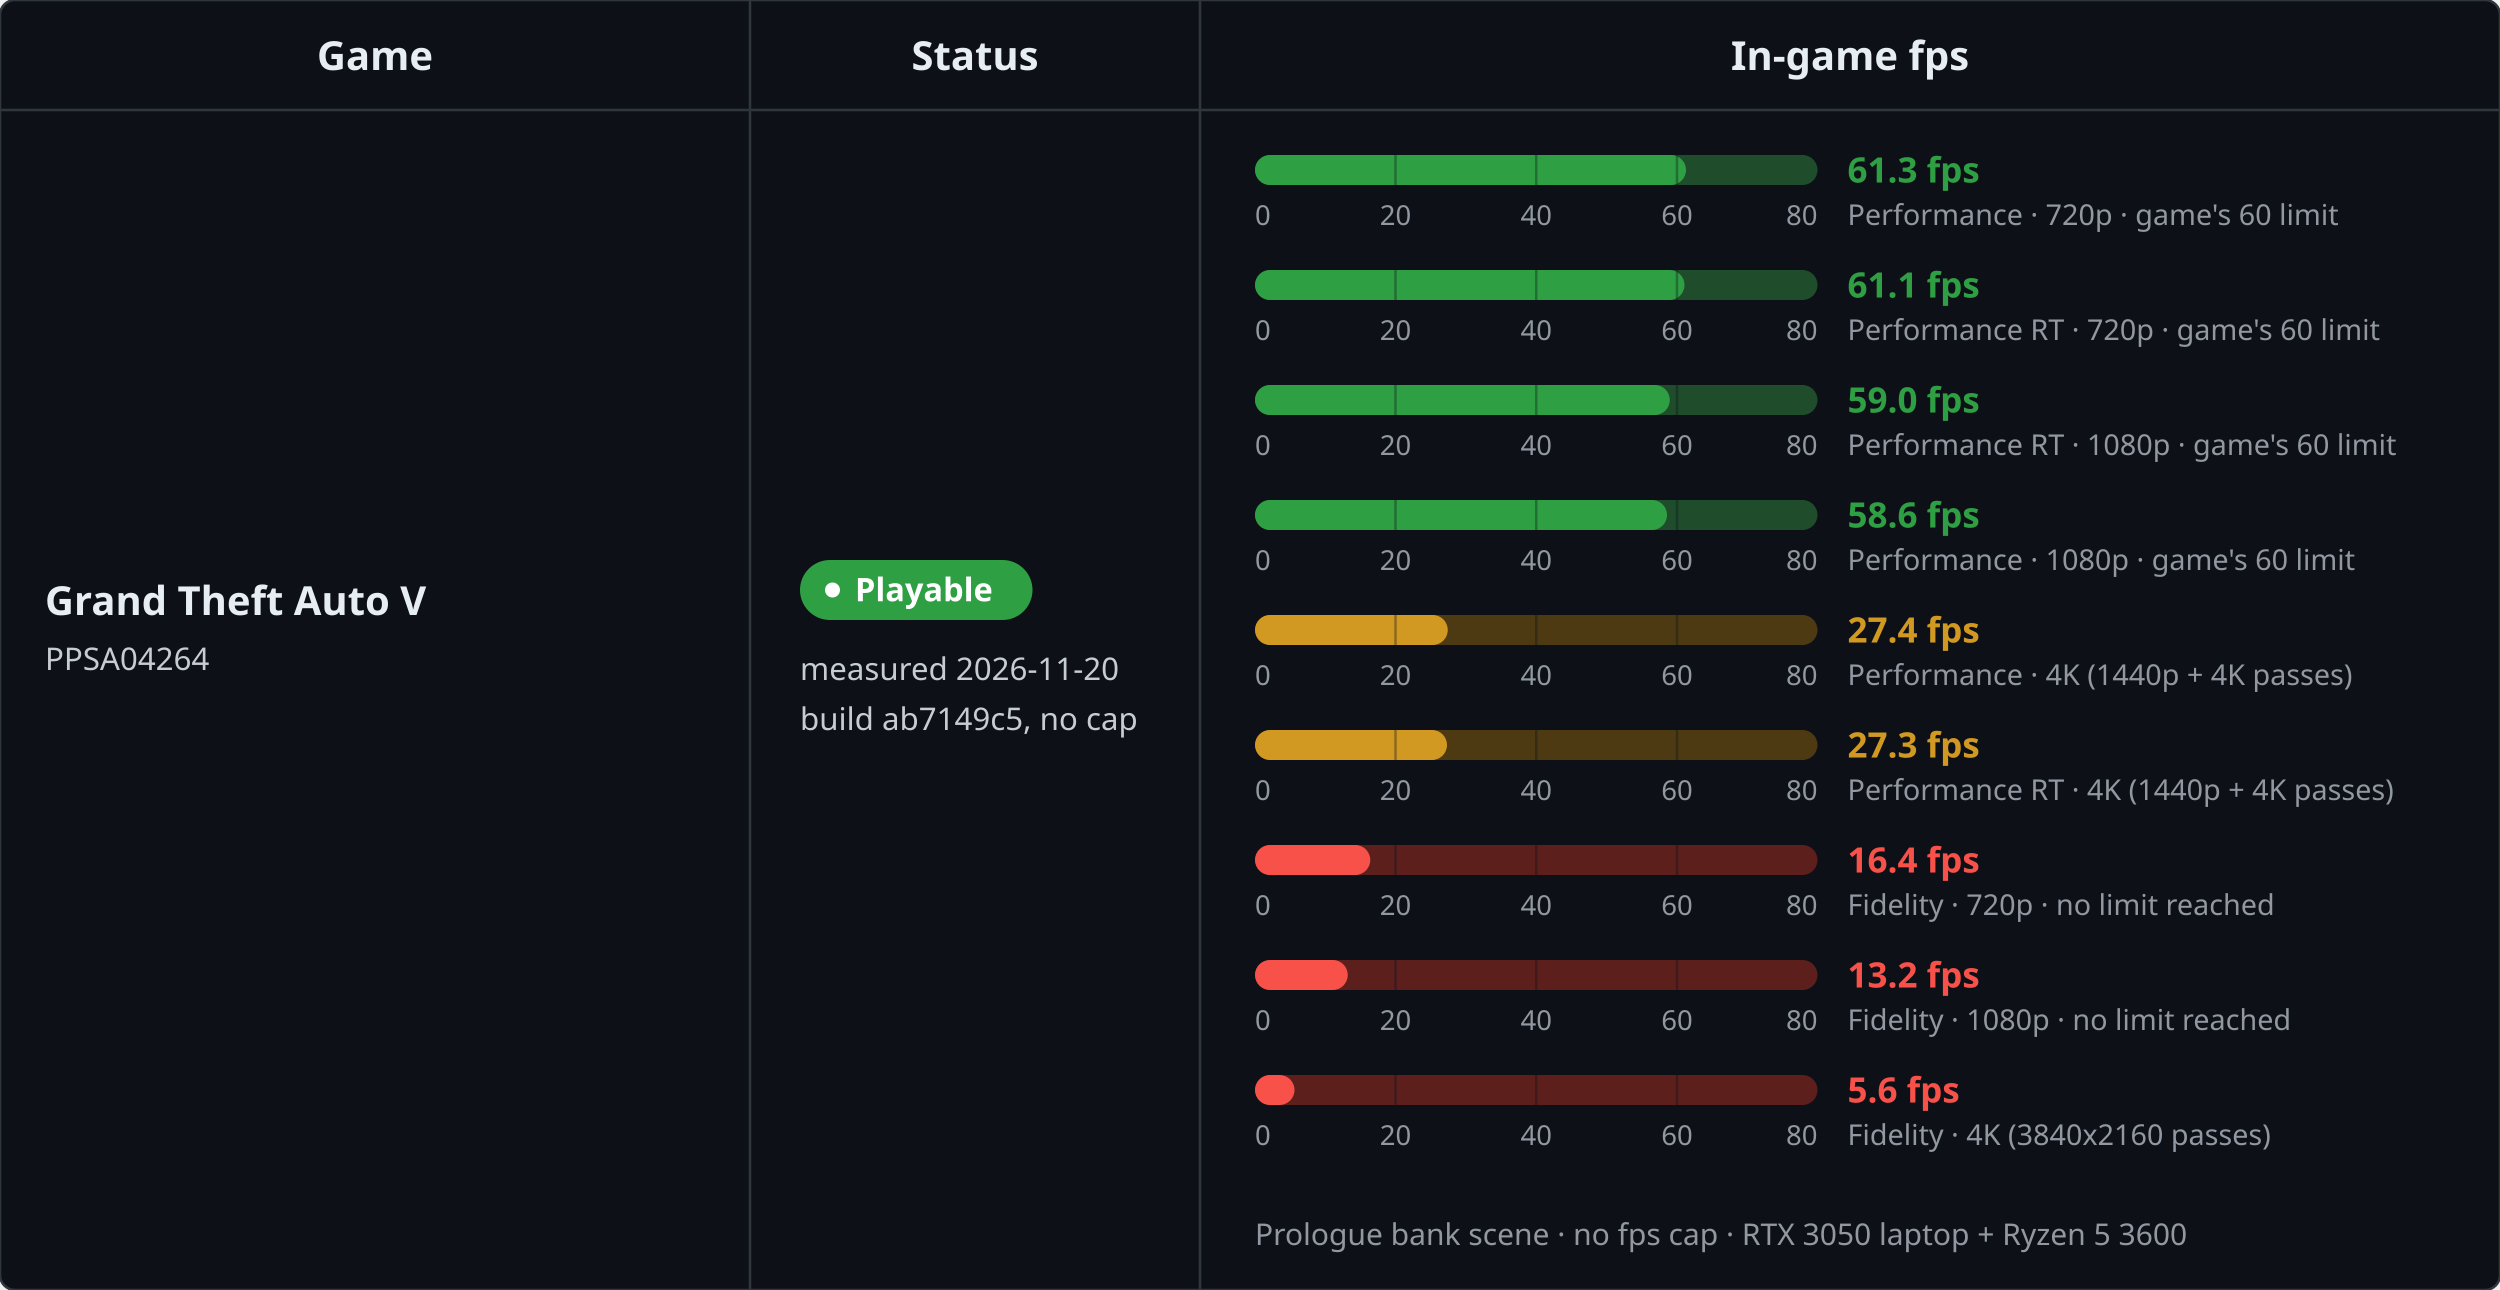
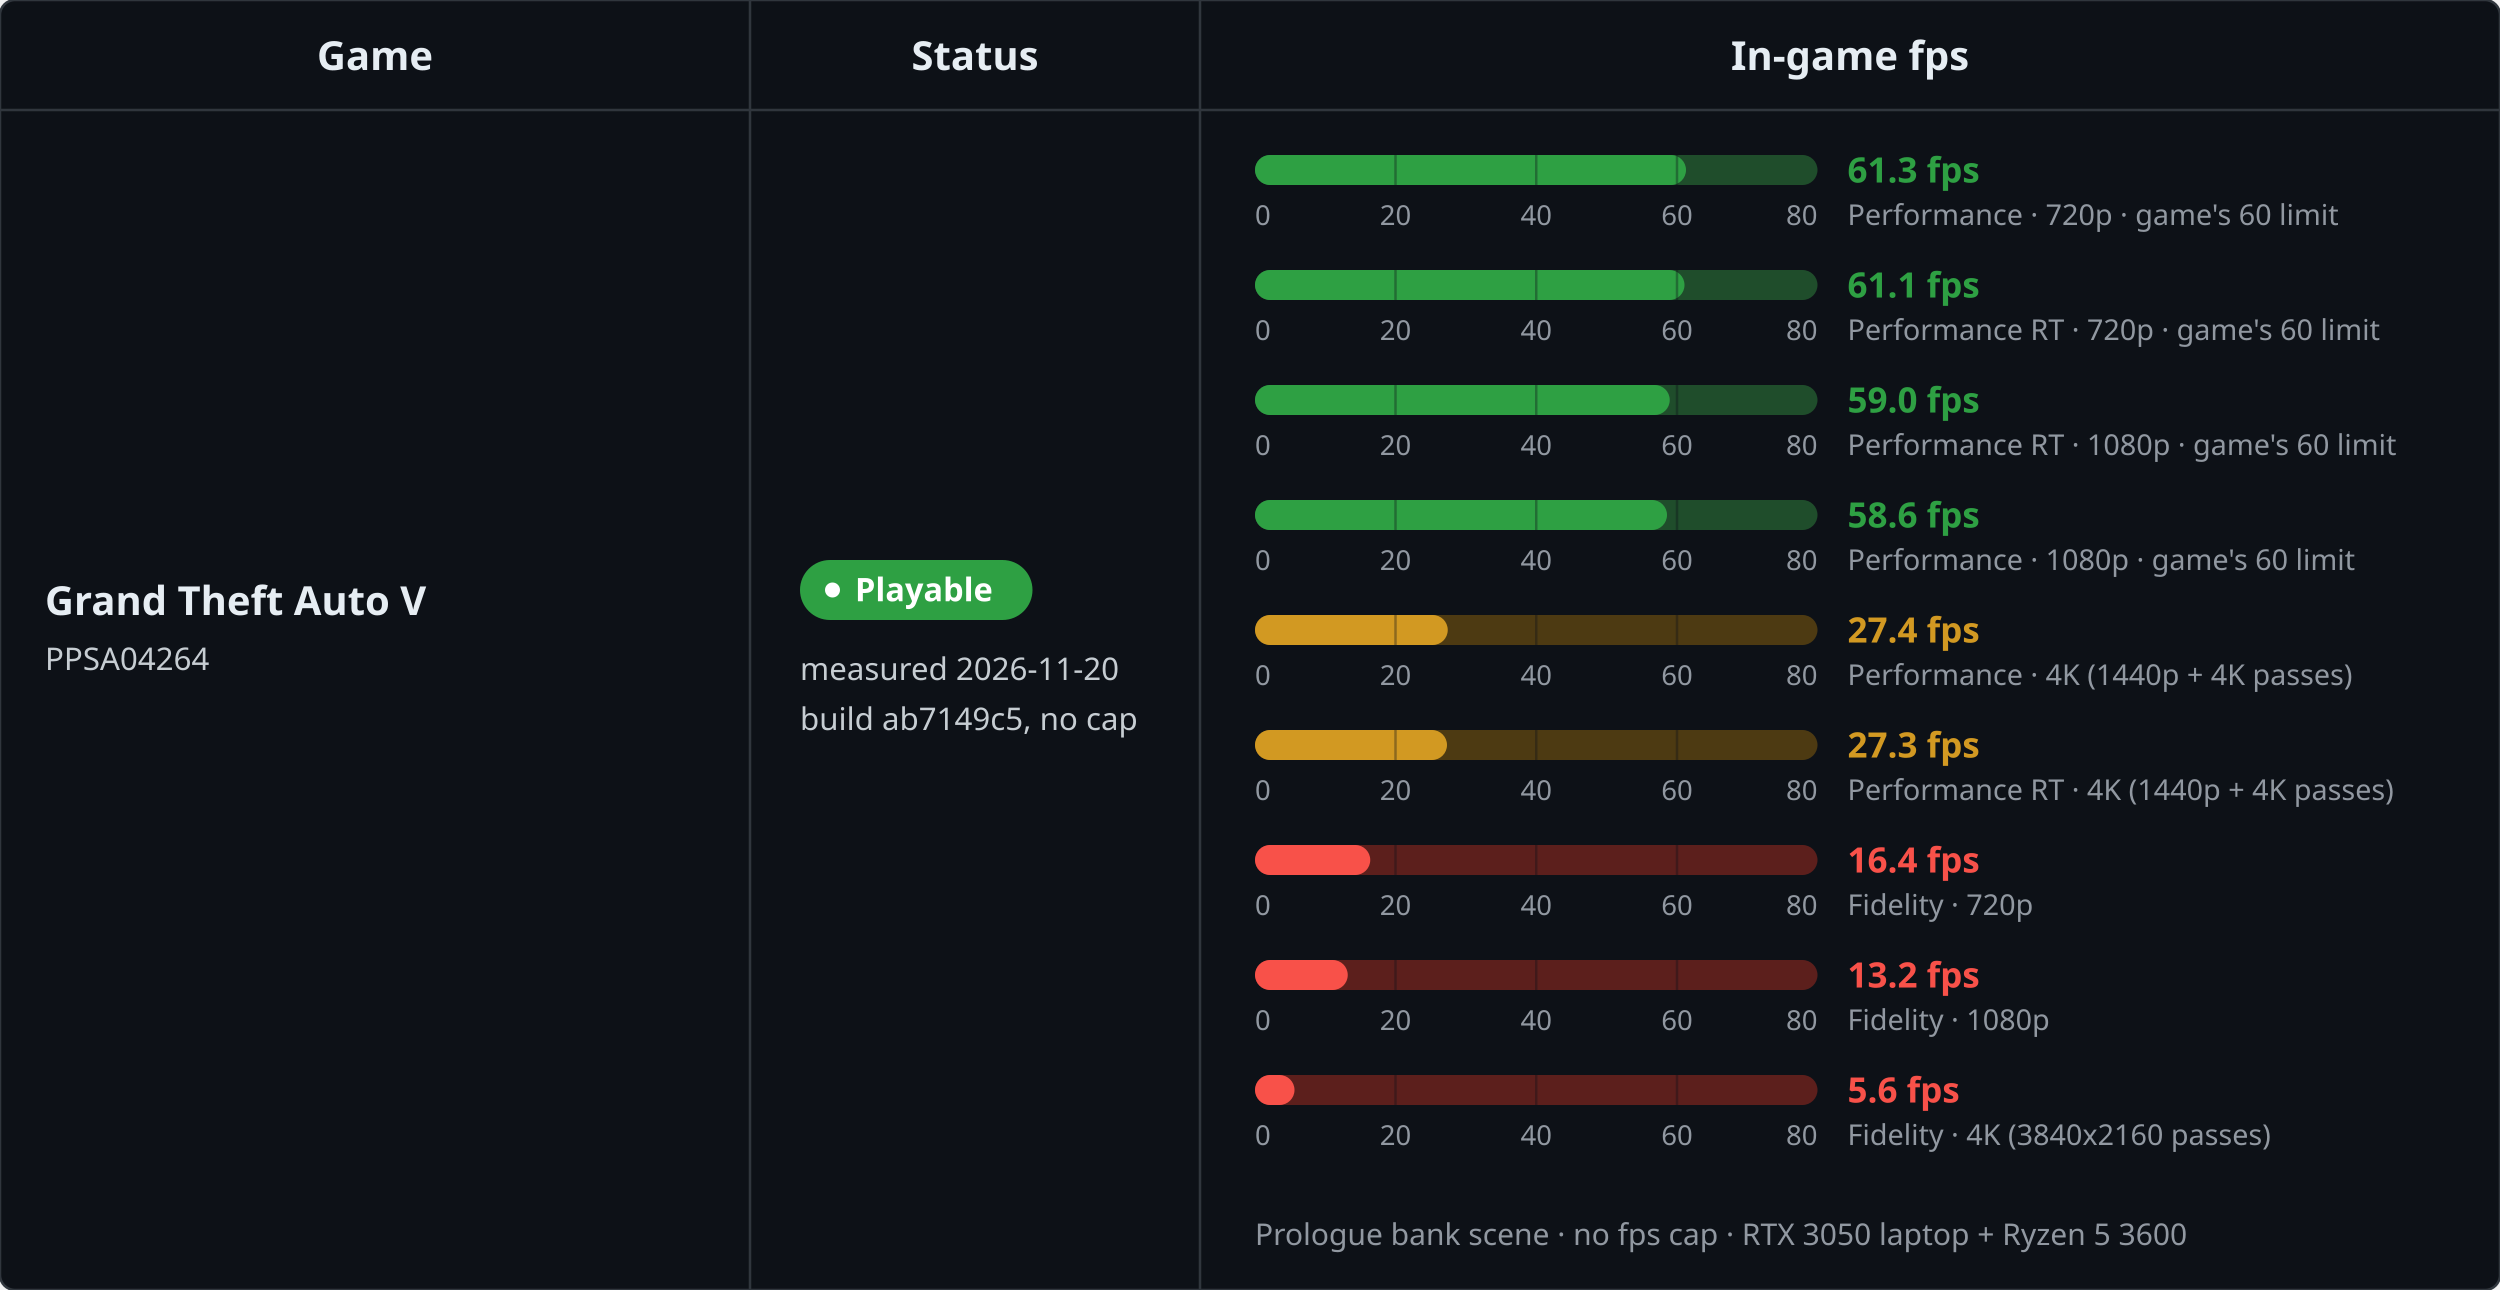
<svg xmlns="http://www.w3.org/2000/svg" width="1000" height="516" viewBox="0 0 1000 516" font-family="-apple-system,BlinkMacSystemFont,'Segoe UI','Noto Sans',Helvetica,Arial,sans-serif">
  <rect width="1000" height="516" rx="6" fill="#0d1117" stroke="#30363d" />
  <text x="150.0" y="28" font-size="16" font-weight="600" fill="#e6edf3" text-anchor="middle">Game</text>
  <text x="390.0" y="28" font-size="16" font-weight="600" fill="#e6edf3" text-anchor="middle">Status</text>
  <text x="740.0" y="28" font-size="16" font-weight="600" fill="#e6edf3" text-anchor="middle">In-game fps</text>
  <line x1="0" y1="44" x2="1000" y2="44" stroke="#30363d" />
  <line x1="300" y1="0" x2="300" y2="516" stroke="#30363d" />
  <line x1="480" y1="0" x2="480" y2="516" stroke="#30363d" />
  <text x="18" y="246.0" font-size="16" font-weight="600" fill="#e6edf3">Grand Theft Auto V</text>
  <text x="18" y="268.0" font-size="12.5" fill="#e6edf3" fill-opacity=".85">PPSA04264</text>
  <rect x="320" y="224.0" width="93" height="24" rx="12" fill="#2ea043" />
  <circle cx="333" cy="236.0" r="3" fill="#fff" />
  <text x="342" y="240.5" font-size="13" font-weight="600" fill="#fff">Playable</text>
  <text x="320" y="272.0" font-size="12.5" fill="#e6edf3" fill-opacity=".85">measured 2026-11-20</text>
  <text x="320" y="292.0" font-size="12.5" fill="#e6edf3" fill-opacity=".85">build ab7149c5, no cap</text>
  <rect x="502" y="62" width="225" height="12" rx="6" fill="#1f4d2b" />
  <rect x="502" y="62" width="172.4" height="12" rx="6" fill="#2ea043" />
  <text x="502.0" y="90" font-size="11" fill="#9198a1" text-anchor="start">0</text>
  <line x1="558.2" y1="62" x2="558.2" y2="74" stroke="#0d1117" stroke-opacity=".35" />
  <text x="558.2" y="90" font-size="11" fill="#9198a1" text-anchor="middle">20</text>
  <line x1="614.5" y1="62" x2="614.5" y2="74" stroke="#0d1117" stroke-opacity=".35" />
  <text x="614.5" y="90" font-size="11" fill="#9198a1" text-anchor="middle">40</text>
  <line x1="670.8" y1="62" x2="670.8" y2="74" stroke="#0d1117" stroke-opacity=".35" />
  <text x="670.8" y="90" font-size="11" fill="#9198a1" text-anchor="middle">60</text>
  <text x="727.0" y="90" font-size="11" fill="#9198a1" text-anchor="end">80</text>
  <text x="739" y="73" font-size="14" font-weight="600" fill="#2ea043">61.3 fps</text>
  <text x="739" y="90" font-size="11.5" fill="#9198a1">Performance · 720p · game's 60 limit</text>
  <rect x="502" y="108" width="225" height="12" rx="6" fill="#1f4d2b" />
  <rect x="502" y="108" width="171.8" height="12" rx="6" fill="#2ea043" />
  <text x="502.0" y="136" font-size="11" fill="#9198a1" text-anchor="start">0</text>
  <line x1="558.2" y1="108" x2="558.2" y2="120" stroke="#0d1117" stroke-opacity=".35" />
  <text x="558.2" y="136" font-size="11" fill="#9198a1" text-anchor="middle">20</text>
  <line x1="614.5" y1="108" x2="614.5" y2="120" stroke="#0d1117" stroke-opacity=".35" />
  <text x="614.5" y="136" font-size="11" fill="#9198a1" text-anchor="middle">40</text>
  <line x1="670.8" y1="108" x2="670.8" y2="120" stroke="#0d1117" stroke-opacity=".35" />
  <text x="670.8" y="136" font-size="11" fill="#9198a1" text-anchor="middle">60</text>
  <text x="727.0" y="136" font-size="11" fill="#9198a1" text-anchor="end">80</text>
  <text x="739" y="119" font-size="14" font-weight="600" fill="#2ea043">61.1 fps</text>
  <text x="739" y="136" font-size="11.5" fill="#9198a1">Performance RT · 720p · game's 60 limit</text>
  <rect x="502" y="154" width="225" height="12" rx="6" fill="#1f4d2b" />
  <rect x="502" y="154" width="165.9" height="12" rx="6" fill="#2ea043" />
  <text x="502.0" y="182" font-size="11" fill="#9198a1" text-anchor="start">0</text>
  <line x1="558.2" y1="154" x2="558.2" y2="166" stroke="#0d1117" stroke-opacity=".35" />
  <text x="558.2" y="182" font-size="11" fill="#9198a1" text-anchor="middle">20</text>
  <line x1="614.5" y1="154" x2="614.5" y2="166" stroke="#0d1117" stroke-opacity=".35" />
  <text x="614.5" y="182" font-size="11" fill="#9198a1" text-anchor="middle">40</text>
  <line x1="670.8" y1="154" x2="670.8" y2="166" stroke="#0d1117" stroke-opacity=".35" />
  <text x="670.8" y="182" font-size="11" fill="#9198a1" text-anchor="middle">60</text>
  <text x="727.0" y="182" font-size="11" fill="#9198a1" text-anchor="end">80</text>
  <text x="739" y="165" font-size="14" font-weight="600" fill="#2ea043">59.0 fps</text>
  <text x="739" y="182" font-size="11.5" fill="#9198a1">Performance RT · 1080p · game's 60 limit</text>
  <rect x="502" y="200" width="225" height="12" rx="6" fill="#1f4d2b" />
  <rect x="502" y="200" width="164.8" height="12" rx="6" fill="#2ea043" />
  <text x="502.0" y="228" font-size="11" fill="#9198a1" text-anchor="start">0</text>
  <line x1="558.2" y1="200" x2="558.2" y2="212" stroke="#0d1117" stroke-opacity=".35" />
  <text x="558.2" y="228" font-size="11" fill="#9198a1" text-anchor="middle">20</text>
  <line x1="614.5" y1="200" x2="614.5" y2="212" stroke="#0d1117" stroke-opacity=".35" />
  <text x="614.5" y="228" font-size="11" fill="#9198a1" text-anchor="middle">40</text>
  <line x1="670.8" y1="200" x2="670.8" y2="212" stroke="#0d1117" stroke-opacity=".35" />
  <text x="670.8" y="228" font-size="11" fill="#9198a1" text-anchor="middle">60</text>
  <text x="727.0" y="228" font-size="11" fill="#9198a1" text-anchor="end">80</text>
  <text x="739" y="211" font-size="14" font-weight="600" fill="#2ea043">58.6 fps</text>
  <text x="739" y="228" font-size="11.5" fill="#9198a1">Performance · 1080p · game's 60 limit</text>
  <rect x="502" y="246" width="225" height="12" rx="6" fill="#4d3a12" />
  <rect x="502" y="246" width="77.1" height="12" rx="6" fill="#d29922" />
  <text x="502.0" y="274" font-size="11" fill="#9198a1" text-anchor="start">0</text>
  <line x1="558.2" y1="246" x2="558.2" y2="258" stroke="#0d1117" stroke-opacity=".35" />
  <text x="558.2" y="274" font-size="11" fill="#9198a1" text-anchor="middle">20</text>
  <line x1="614.5" y1="246" x2="614.5" y2="258" stroke="#0d1117" stroke-opacity=".35" />
  <text x="614.5" y="274" font-size="11" fill="#9198a1" text-anchor="middle">40</text>
  <line x1="670.8" y1="246" x2="670.8" y2="258" stroke="#0d1117" stroke-opacity=".35" />
  <text x="670.8" y="274" font-size="11" fill="#9198a1" text-anchor="middle">60</text>
  <text x="727.0" y="274" font-size="11" fill="#9198a1" text-anchor="end">80</text>
  <text x="739" y="257" font-size="14" font-weight="600" fill="#d29922">27.4 fps</text>
  <text x="739" y="274" font-size="11.5" fill="#9198a1">Performance · 4K (1440p + 4K passes)</text>
  <rect x="502" y="292" width="225" height="12" rx="6" fill="#4d3a12" />
  <rect x="502" y="292" width="76.8" height="12" rx="6" fill="#d29922" />
  <text x="502.0" y="320" font-size="11" fill="#9198a1" text-anchor="start">0</text>
  <line x1="558.2" y1="292" x2="558.2" y2="304" stroke="#0d1117" stroke-opacity=".35" />
  <text x="558.2" y="320" font-size="11" fill="#9198a1" text-anchor="middle">20</text>
  <line x1="614.5" y1="292" x2="614.5" y2="304" stroke="#0d1117" stroke-opacity=".35" />
  <text x="614.5" y="320" font-size="11" fill="#9198a1" text-anchor="middle">40</text>
  <line x1="670.8" y1="292" x2="670.8" y2="304" stroke="#0d1117" stroke-opacity=".35" />
  <text x="670.8" y="320" font-size="11" fill="#9198a1" text-anchor="middle">60</text>
  <text x="727.0" y="320" font-size="11" fill="#9198a1" text-anchor="end">80</text>
  <text x="739" y="303" font-size="14" font-weight="600" fill="#d29922">27.3 fps</text>
  <text x="739" y="320" font-size="11.5" fill="#9198a1">Performance RT · 4K (1440p + 4K passes)</text>
  <rect x="502" y="338" width="225" height="12" rx="6" fill="#5c1f1c" />
  <rect x="502" y="338" width="46.1" height="12" rx="6" fill="#f85149" />
  <text x="502.0" y="366" font-size="11" fill="#9198a1" text-anchor="start">0</text>
  <line x1="558.2" y1="338" x2="558.2" y2="350" stroke="#0d1117" stroke-opacity=".35" />
  <text x="558.2" y="366" font-size="11" fill="#9198a1" text-anchor="middle">20</text>
  <line x1="614.5" y1="338" x2="614.5" y2="350" stroke="#0d1117" stroke-opacity=".35" />
  <text x="614.5" y="366" font-size="11" fill="#9198a1" text-anchor="middle">40</text>
  <line x1="670.8" y1="338" x2="670.8" y2="350" stroke="#0d1117" stroke-opacity=".35" />
  <text x="670.8" y="366" font-size="11" fill="#9198a1" text-anchor="middle">60</text>
  <text x="727.0" y="366" font-size="11" fill="#9198a1" text-anchor="end">80</text>
  <text x="739" y="349" font-size="14" font-weight="600" fill="#f85149">16.4 fps</text>
-   <text x="739" y="366" font-size="11.5" fill="#9198a1">Fidelity · 720p · no limit reached</text>
+   <text x="739" y="366" font-size="11.5" fill="#9198a1">Fidelity · 720p</text>
  <rect x="502" y="384" width="225" height="12" rx="6" fill="#5c1f1c" />
  <rect x="502" y="384" width="37.1" height="12" rx="6" fill="#f85149" />
  <text x="502.0" y="412" font-size="11" fill="#9198a1" text-anchor="start">0</text>
  <line x1="558.2" y1="384" x2="558.2" y2="396" stroke="#0d1117" stroke-opacity=".35" />
  <text x="558.2" y="412" font-size="11" fill="#9198a1" text-anchor="middle">20</text>
  <line x1="614.5" y1="384" x2="614.5" y2="396" stroke="#0d1117" stroke-opacity=".35" />
  <text x="614.5" y="412" font-size="11" fill="#9198a1" text-anchor="middle">40</text>
  <line x1="670.8" y1="384" x2="670.8" y2="396" stroke="#0d1117" stroke-opacity=".35" />
  <text x="670.8" y="412" font-size="11" fill="#9198a1" text-anchor="middle">60</text>
  <text x="727.0" y="412" font-size="11" fill="#9198a1" text-anchor="end">80</text>
  <text x="739" y="395" font-size="14" font-weight="600" fill="#f85149">13.2 fps</text>
-   <text x="739" y="412" font-size="11.5" fill="#9198a1">Fidelity · 1080p · no limit reached</text>
+   <text x="739" y="412" font-size="11.5" fill="#9198a1">Fidelity · 1080p</text>
  <rect x="502" y="430" width="225" height="12" rx="6" fill="#5c1f1c" />
  <rect x="502" y="430" width="15.8" height="12" rx="6" fill="#f85149" />
  <text x="502.0" y="458" font-size="11" fill="#9198a1" text-anchor="start">0</text>
  <line x1="558.2" y1="430" x2="558.2" y2="442" stroke="#0d1117" stroke-opacity=".35" />
  <text x="558.2" y="458" font-size="11" fill="#9198a1" text-anchor="middle">20</text>
  <line x1="614.5" y1="430" x2="614.5" y2="442" stroke="#0d1117" stroke-opacity=".35" />
  <text x="614.5" y="458" font-size="11" fill="#9198a1" text-anchor="middle">40</text>
  <line x1="670.8" y1="430" x2="670.8" y2="442" stroke="#0d1117" stroke-opacity=".35" />
  <text x="670.8" y="458" font-size="11" fill="#9198a1" text-anchor="middle">60</text>
  <text x="727.0" y="458" font-size="11" fill="#9198a1" text-anchor="end">80</text>
  <text x="739" y="441" font-size="14" font-weight="600" fill="#f85149">5.6 fps</text>
  <text x="739" y="458" font-size="11.5" fill="#9198a1">Fidelity · 4K (3840x2160 passes)</text>
  <text x="502" y="498" font-size="12" fill="#9198a1">Prologue bank scene · no fps cap · RTX 3050 laptop + Ryzen 5 3600</text>
</svg>
